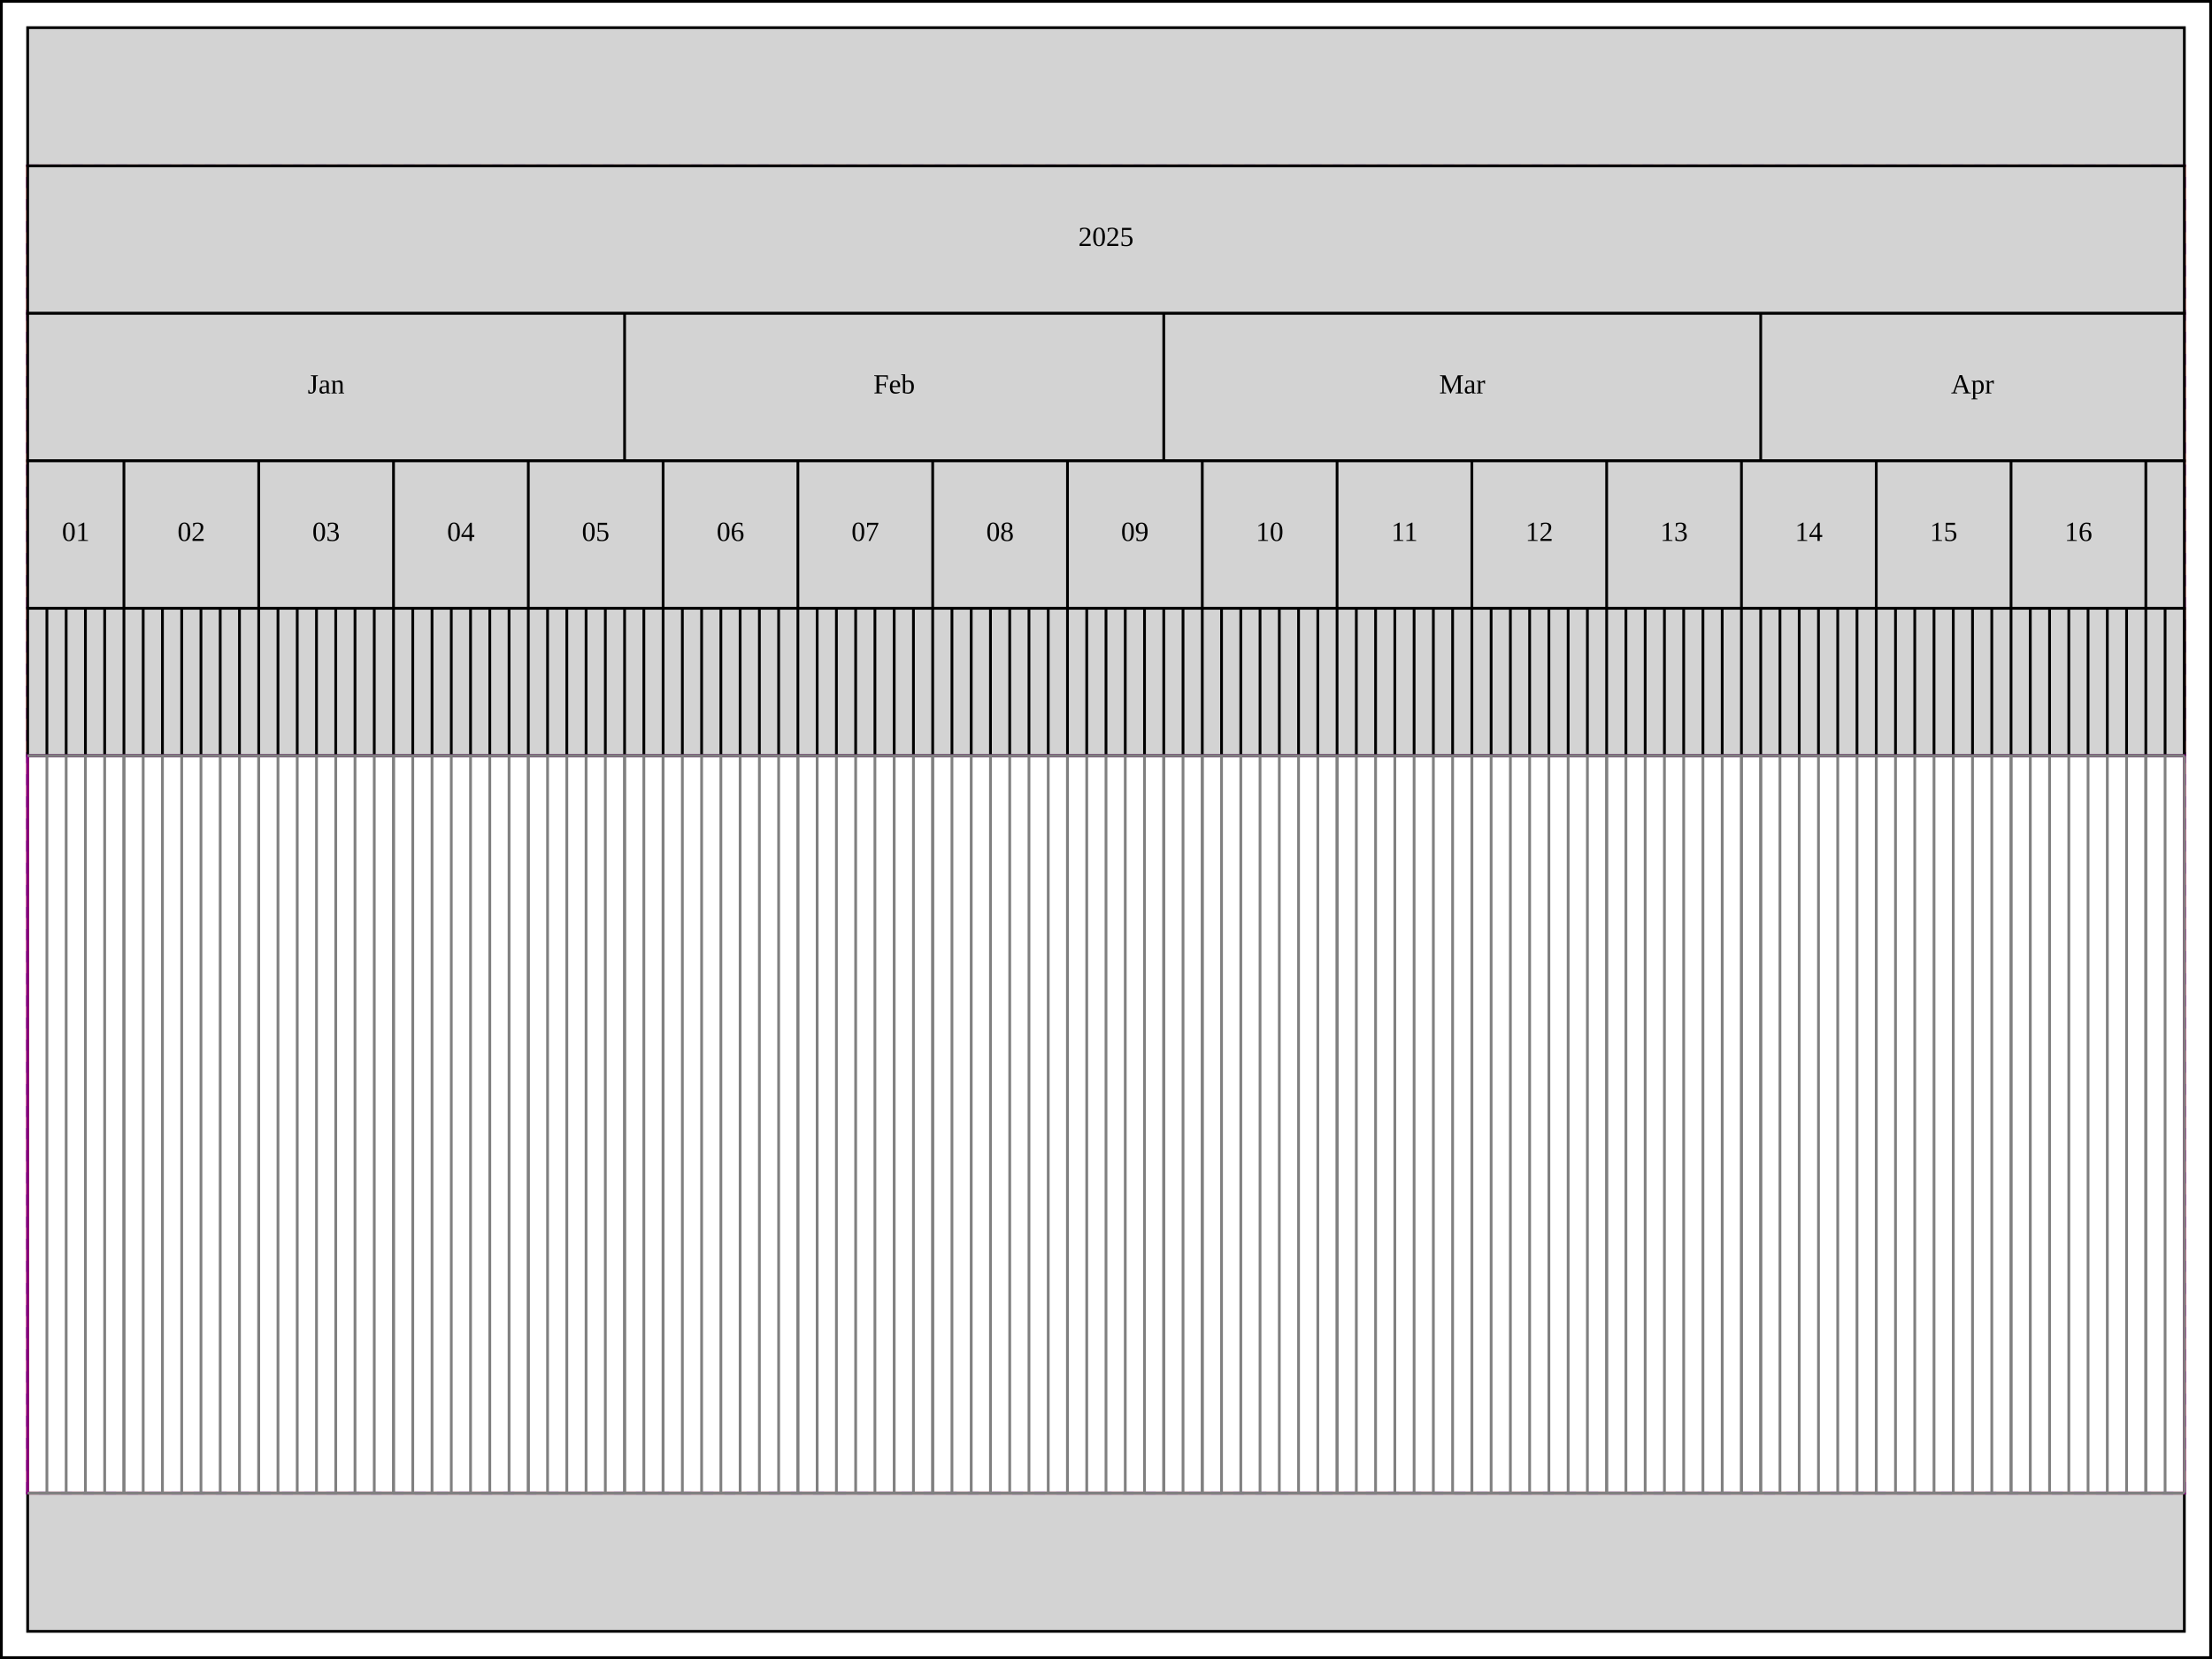
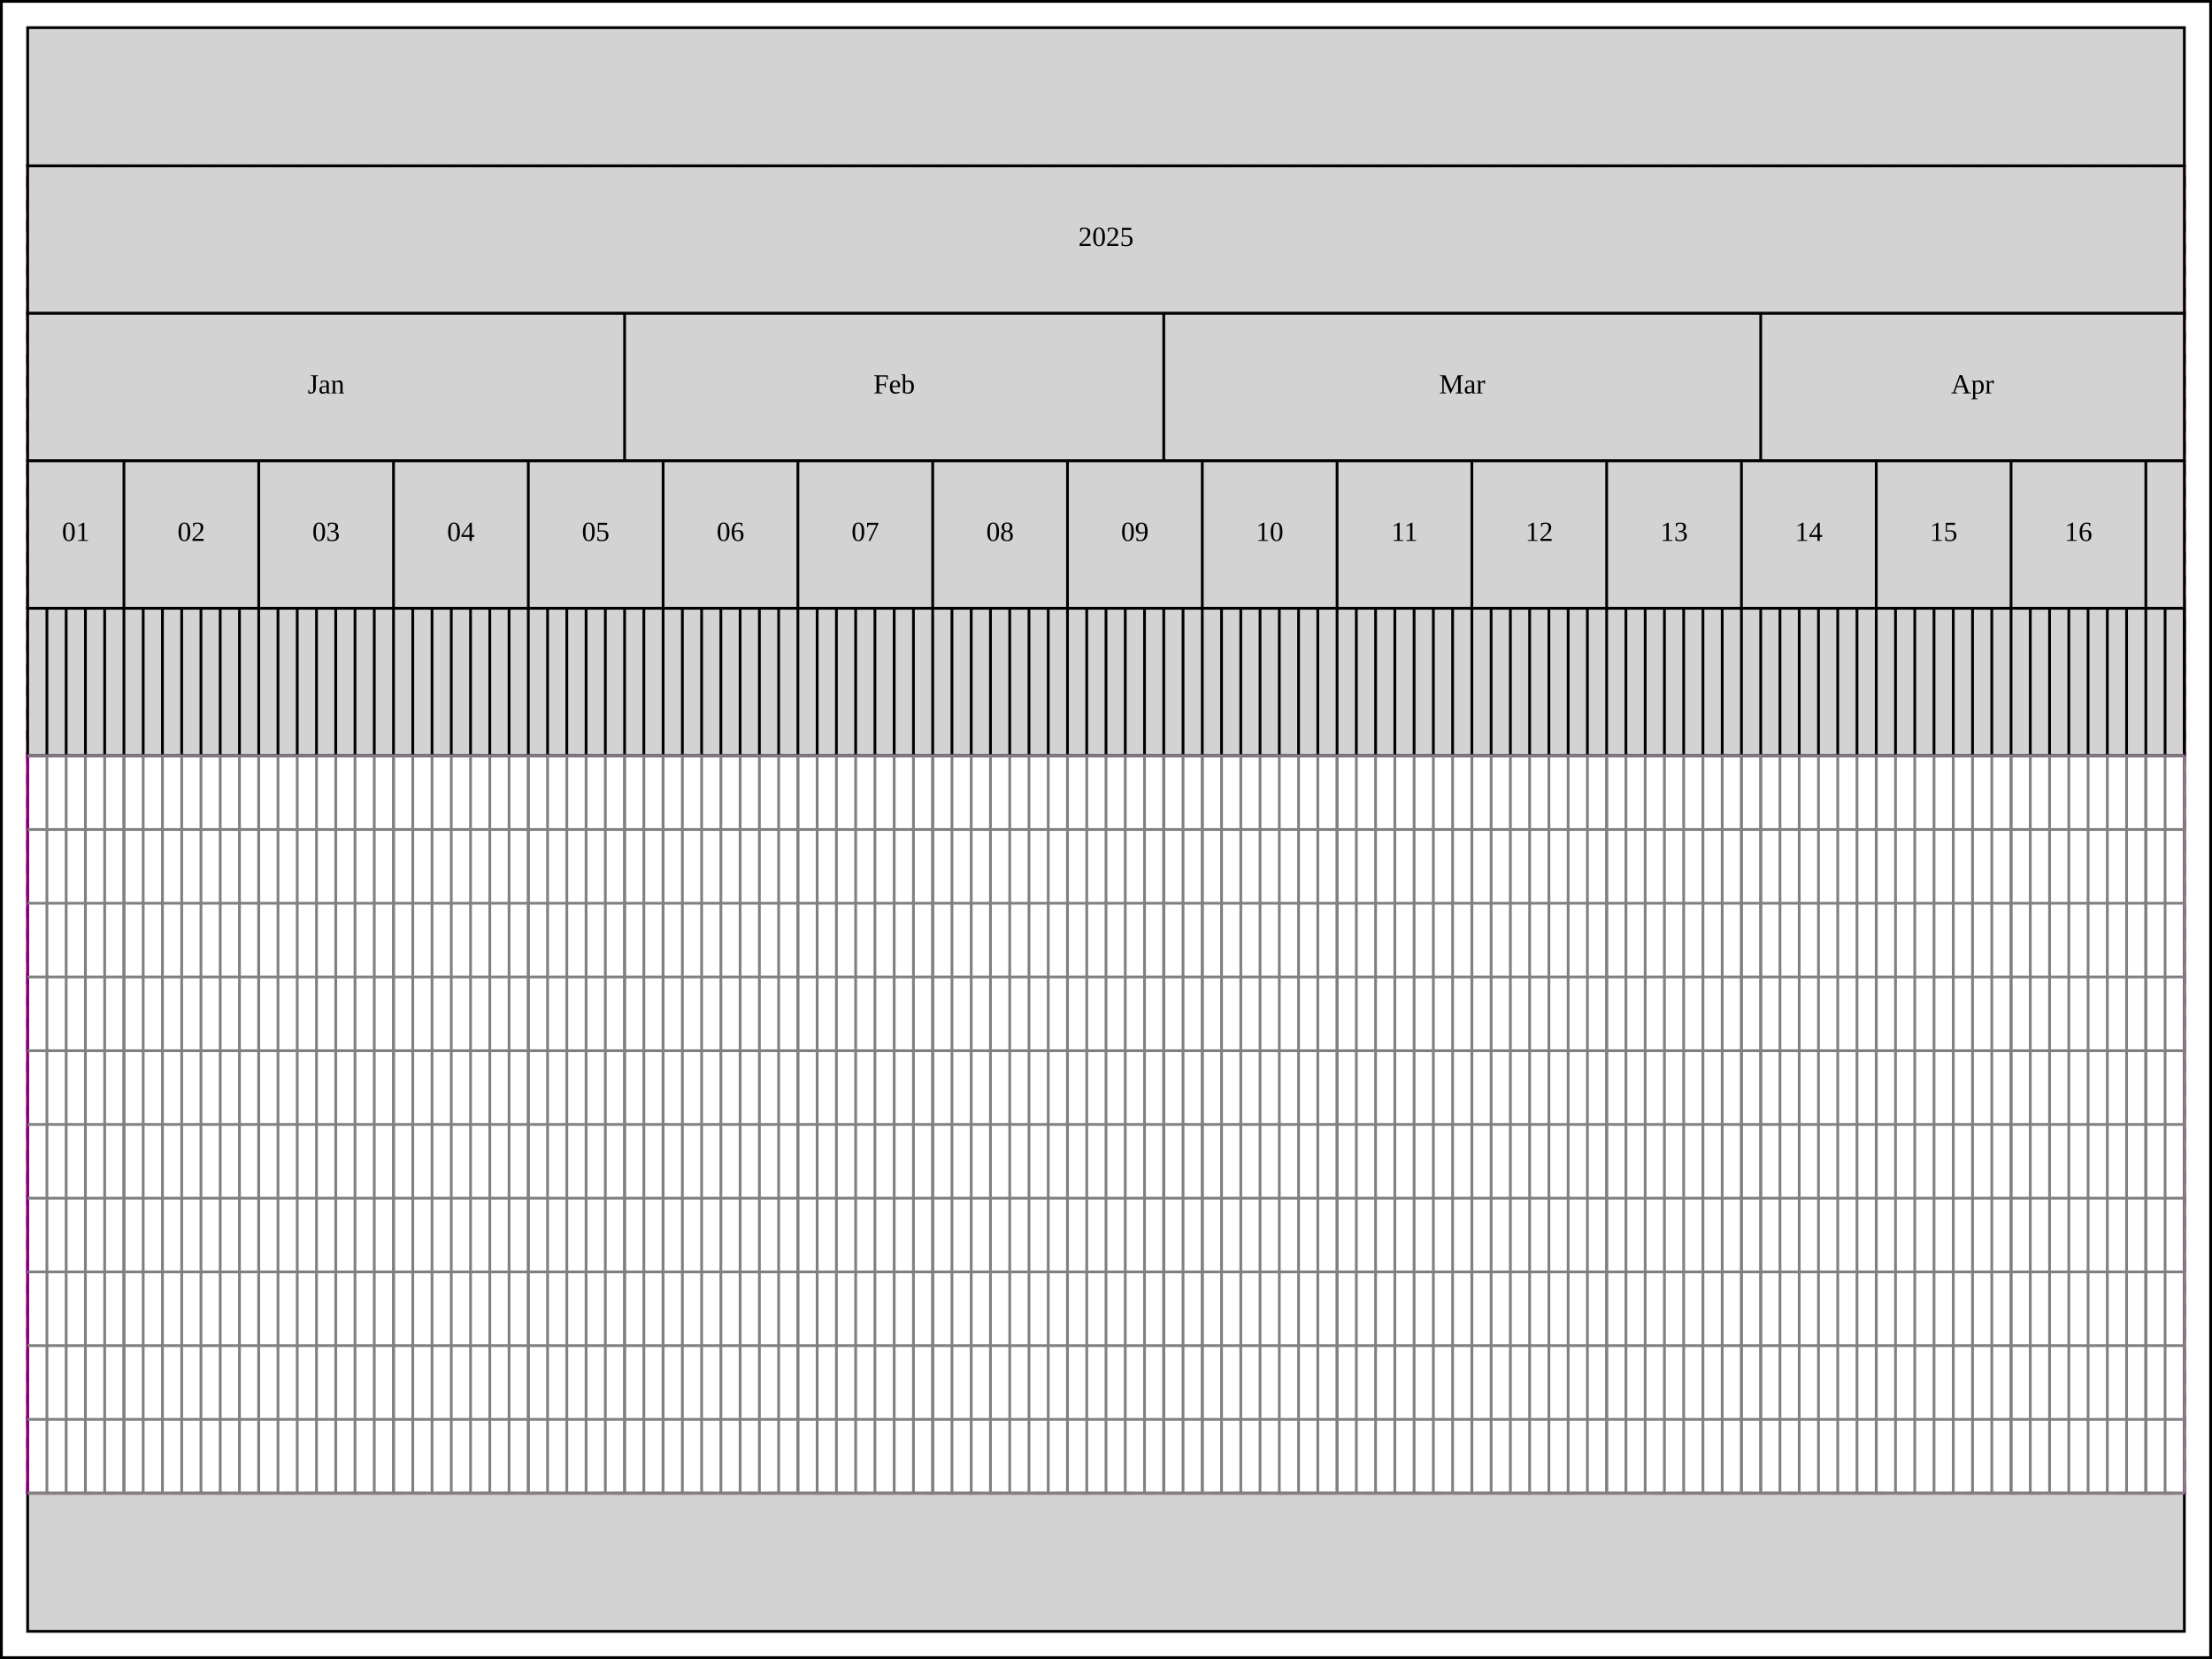
<svg xmlns="http://www.w3.org/2000/svg" baseProfile="full" height="600.0" version="1.1" width="800.0">
  <defs />
  <rect fill="white" height="600.0" stroke="black" stroke-width="2" width="800.0" x="0" y="0" />
  <rect fill="lightgray" height="50.0" stroke="black" stroke-width="1" width="780.0" x="10.0" y="10.0" />
  <rect fill="lightgray" height="50.0" stroke="black" stroke-width="1" width="780.0" x="10.0" y="540.0" />
  <rect fill="none" height="480.0" stroke="blue" stroke-dasharray="4" stroke-width="1" width="780.0" x="10.0" y="60.0" />
  <rect fill="none" height="480.0" stroke="red" stroke-width="1" width="780.0" x="10.0" y="60.0" />
  <rect fill="lightgrey" height="53.333" stroke="black" stroke-width="1" width="780.0" x="10.0" y="60.0" />
  <text dominant-baseline="middle" font-size="10" text-anchor="middle" x="400.0" y="86.667">2025</text>
  <rect fill="lightgrey" height="53.333" stroke="black" stroke-width="1" width="780.0" x="10.0" y="113.333" />
  <line stroke="black" stroke-width="1" x1="225.893" x2="225.893" y1="113.333" y2="166.667" />
  <text dominant-baseline="middle" font-size="10" text-anchor="middle" x="117.946" y="140.0">Jan</text>
  <line stroke="black" stroke-width="1" x1="420.893" x2="420.893" y1="113.333" y2="166.667" />
  <text dominant-baseline="middle" font-size="10" text-anchor="middle" x="323.393" y="140.0">Feb</text>
  <line stroke="black" stroke-width="1" x1="636.786" x2="636.786" y1="113.333" y2="166.667" />
  <text dominant-baseline="middle" font-size="10" text-anchor="middle" x="528.839" y="140.0">Mar</text>
  <text dominant-baseline="middle" font-size="10" text-anchor="middle" x="713.393" y="140.0">Apr</text>
  <rect fill="lightgrey" height="53.333" stroke="black" stroke-width="1" width="780.0" x="10.0" y="166.667" />
  <line stroke="black" stroke-width="1" x1="44.821" x2="44.821" y1="166.667" y2="220" />
  <text dominant-baseline="middle" font-size="10" text-anchor="middle" x="27.411" y="193.333">01</text>
  <line stroke="black" stroke-width="1" x1="93.571" x2="93.571" y1="166.667" y2="220" />
  <text dominant-baseline="middle" font-size="10" text-anchor="middle" x="69.196" y="193.333">02</text>
  <line stroke="black" stroke-width="1" x1="142.321" x2="142.321" y1="166.667" y2="220" />
  <text dominant-baseline="middle" font-size="10" text-anchor="middle" x="117.946" y="193.333">03</text>
  <line stroke="black" stroke-width="1" x1="191.071" x2="191.071" y1="166.667" y2="220" />
  <text dominant-baseline="middle" font-size="10" text-anchor="middle" x="166.696" y="193.333">04</text>
  <line stroke="black" stroke-width="1" x1="239.821" x2="239.821" y1="166.667" y2="220" />
  <text dominant-baseline="middle" font-size="10" text-anchor="middle" x="215.446" y="193.333">05</text>
  <line stroke="black" stroke-width="1" x1="288.571" x2="288.571" y1="166.667" y2="220" />
  <text dominant-baseline="middle" font-size="10" text-anchor="middle" x="264.196" y="193.333">06</text>
  <line stroke="black" stroke-width="1" x1="337.321" x2="337.321" y1="166.667" y2="220" />
  <text dominant-baseline="middle" font-size="10" text-anchor="middle" x="312.946" y="193.333">07</text>
  <line stroke="black" stroke-width="1" x1="386.071" x2="386.071" y1="166.667" y2="220" />
  <text dominant-baseline="middle" font-size="10" text-anchor="middle" x="361.696" y="193.333">08</text>
  <line stroke="black" stroke-width="1" x1="434.821" x2="434.821" y1="166.667" y2="220" />
  <text dominant-baseline="middle" font-size="10" text-anchor="middle" x="410.446" y="193.333">09</text>
  <line stroke="black" stroke-width="1" x1="483.571" x2="483.571" y1="166.667" y2="220" />
  <text dominant-baseline="middle" font-size="10" text-anchor="middle" x="459.196" y="193.333">10</text>
  <line stroke="black" stroke-width="1" x1="532.321" x2="532.321" y1="166.667" y2="220" />
  <text dominant-baseline="middle" font-size="10" text-anchor="middle" x="507.946" y="193.333">11</text>
  <line stroke="black" stroke-width="1" x1="581.071" x2="581.071" y1="166.667" y2="220" />
  <text dominant-baseline="middle" font-size="10" text-anchor="middle" x="556.696" y="193.333">12</text>
  <line stroke="black" stroke-width="1" x1="629.821" x2="629.821" y1="166.667" y2="220" />
  <text dominant-baseline="middle" font-size="10" text-anchor="middle" x="605.446" y="193.333">13</text>
  <line stroke="black" stroke-width="1" x1="678.571" x2="678.571" y1="166.667" y2="220" />
  <text dominant-baseline="middle" font-size="10" text-anchor="middle" x="654.196" y="193.333">14</text>
  <line stroke="black" stroke-width="1" x1="727.321" x2="727.321" y1="166.667" y2="220" />
  <text dominant-baseline="middle" font-size="10" text-anchor="middle" x="702.946" y="193.333">15</text>
  <line stroke="black" stroke-width="1" x1="776.071" x2="776.071" y1="166.667" y2="220" />
  <text dominant-baseline="middle" font-size="10" text-anchor="middle" x="751.696" y="193.333">16</text>
  <rect fill="lightgrey" height="53.333" stroke="black" stroke-width="1" width="780.0" x="10.0" y="220" />
  <line stroke="black" stroke-width="1" x1="16.964" x2="16.964" y1="220" y2="273.333" />
  <line stroke="black" stroke-width="1" x1="23.929" x2="23.929" y1="220" y2="273.333" />
  <line stroke="black" stroke-width="1" x1="30.893" x2="30.893" y1="220" y2="273.333" />
  <line stroke="black" stroke-width="1" x1="37.857" x2="37.857" y1="220" y2="273.333" />
  <line stroke="black" stroke-width="1" x1="44.821" x2="44.821" y1="220" y2="273.333" />
  <line stroke="black" stroke-width="1" x1="51.786" x2="51.786" y1="220" y2="273.333" />
  <line stroke="black" stroke-width="1" x1="58.75" x2="58.75" y1="220" y2="273.333" />
  <line stroke="black" stroke-width="1" x1="65.714" x2="65.714" y1="220" y2="273.333" />
  <line stroke="black" stroke-width="1" x1="72.679" x2="72.679" y1="220" y2="273.333" />
  <line stroke="black" stroke-width="1" x1="79.643" x2="79.643" y1="220" y2="273.333" />
  <line stroke="black" stroke-width="1" x1="86.607" x2="86.607" y1="220" y2="273.333" />
  <line stroke="black" stroke-width="1" x1="93.571" x2="93.571" y1="220" y2="273.333" />
  <line stroke="black" stroke-width="1" x1="100.536" x2="100.536" y1="220" y2="273.333" />
  <line stroke="black" stroke-width="1" x1="107.5" x2="107.5" y1="220" y2="273.333" />
  <line stroke="black" stroke-width="1" x1="114.464" x2="114.464" y1="220" y2="273.333" />
  <line stroke="black" stroke-width="1" x1="121.429" x2="121.429" y1="220" y2="273.333" />
  <line stroke="black" stroke-width="1" x1="128.393" x2="128.393" y1="220" y2="273.333" />
  <line stroke="black" stroke-width="1" x1="135.357" x2="135.357" y1="220" y2="273.333" />
  <line stroke="black" stroke-width="1" x1="142.321" x2="142.321" y1="220" y2="273.333" />
  <line stroke="black" stroke-width="1" x1="149.286" x2="149.286" y1="220" y2="273.333" />
  <line stroke="black" stroke-width="1" x1="156.25" x2="156.25" y1="220" y2="273.333" />
  <line stroke="black" stroke-width="1" x1="163.214" x2="163.214" y1="220" y2="273.333" />
  <line stroke="black" stroke-width="1" x1="170.179" x2="170.179" y1="220" y2="273.333" />
  <line stroke="black" stroke-width="1" x1="177.143" x2="177.143" y1="220" y2="273.333" />
  <line stroke="black" stroke-width="1" x1="184.107" x2="184.107" y1="220" y2="273.333" />
  <line stroke="black" stroke-width="1" x1="191.071" x2="191.071" y1="220" y2="273.333" />
  <line stroke="black" stroke-width="1" x1="198.036" x2="198.036" y1="220" y2="273.333" />
  <line stroke="black" stroke-width="1" x1="205.0" x2="205.0" y1="220" y2="273.333" />
  <line stroke="black" stroke-width="1" x1="211.964" x2="211.964" y1="220" y2="273.333" />
  <line stroke="black" stroke-width="1" x1="218.929" x2="218.929" y1="220" y2="273.333" />
  <line stroke="black" stroke-width="1" x1="225.893" x2="225.893" y1="220" y2="273.333" />
  <line stroke="black" stroke-width="1" x1="232.857" x2="232.857" y1="220" y2="273.333" />
  <line stroke="black" stroke-width="1" x1="239.821" x2="239.821" y1="220" y2="273.333" />
  <line stroke="black" stroke-width="1" x1="246.786" x2="246.786" y1="220" y2="273.333" />
  <line stroke="black" stroke-width="1" x1="253.75" x2="253.75" y1="220" y2="273.333" />
  <line stroke="black" stroke-width="1" x1="260.714" x2="260.714" y1="220" y2="273.333" />
  <line stroke="black" stroke-width="1" x1="267.679" x2="267.679" y1="220" y2="273.333" />
  <line stroke="black" stroke-width="1" x1="274.643" x2="274.643" y1="220" y2="273.333" />
  <line stroke="black" stroke-width="1" x1="281.607" x2="281.607" y1="220" y2="273.333" />
  <line stroke="black" stroke-width="1" x1="288.571" x2="288.571" y1="220" y2="273.333" />
  <line stroke="black" stroke-width="1" x1="295.536" x2="295.536" y1="220" y2="273.333" />
  <line stroke="black" stroke-width="1" x1="302.5" x2="302.5" y1="220" y2="273.333" />
  <line stroke="black" stroke-width="1" x1="309.464" x2="309.464" y1="220" y2="273.333" />
  <line stroke="black" stroke-width="1" x1="316.429" x2="316.429" y1="220" y2="273.333" />
  <line stroke="black" stroke-width="1" x1="323.393" x2="323.393" y1="220" y2="273.333" />
  <line stroke="black" stroke-width="1" x1="330.357" x2="330.357" y1="220" y2="273.333" />
  <line stroke="black" stroke-width="1" x1="337.321" x2="337.321" y1="220" y2="273.333" />
  <line stroke="black" stroke-width="1" x1="344.286" x2="344.286" y1="220" y2="273.333" />
  <line stroke="black" stroke-width="1" x1="351.25" x2="351.25" y1="220" y2="273.333" />
  <line stroke="black" stroke-width="1" x1="358.214" x2="358.214" y1="220" y2="273.333" />
  <line stroke="black" stroke-width="1" x1="365.179" x2="365.179" y1="220" y2="273.333" />
  <line stroke="black" stroke-width="1" x1="372.143" x2="372.143" y1="220" y2="273.333" />
  <line stroke="black" stroke-width="1" x1="379.107" x2="379.107" y1="220" y2="273.333" />
  <line stroke="black" stroke-width="1" x1="386.071" x2="386.071" y1="220" y2="273.333" />
  <line stroke="black" stroke-width="1" x1="393.036" x2="393.036" y1="220" y2="273.333" />
  <line stroke="black" stroke-width="1" x1="400.0" x2="400.0" y1="220" y2="273.333" />
  <line stroke="black" stroke-width="1" x1="406.964" x2="406.964" y1="220" y2="273.333" />
  <line stroke="black" stroke-width="1" x1="413.929" x2="413.929" y1="220" y2="273.333" />
  <line stroke="black" stroke-width="1" x1="420.893" x2="420.893" y1="220" y2="273.333" />
  <line stroke="black" stroke-width="1" x1="427.857" x2="427.857" y1="220" y2="273.333" />
  <line stroke="black" stroke-width="1" x1="434.821" x2="434.821" y1="220" y2="273.333" />
  <line stroke="black" stroke-width="1" x1="441.786" x2="441.786" y1="220" y2="273.333" />
  <line stroke="black" stroke-width="1" x1="448.75" x2="448.75" y1="220" y2="273.333" />
  <line stroke="black" stroke-width="1" x1="455.714" x2="455.714" y1="220" y2="273.333" />
  <line stroke="black" stroke-width="1" x1="462.679" x2="462.679" y1="220" y2="273.333" />
  <line stroke="black" stroke-width="1" x1="469.643" x2="469.643" y1="220" y2="273.333" />
  <line stroke="black" stroke-width="1" x1="476.607" x2="476.607" y1="220" y2="273.333" />
  <line stroke="black" stroke-width="1" x1="483.571" x2="483.571" y1="220" y2="273.333" />
  <line stroke="black" stroke-width="1" x1="490.536" x2="490.536" y1="220" y2="273.333" />
  <line stroke="black" stroke-width="1" x1="497.5" x2="497.5" y1="220" y2="273.333" />
  <line stroke="black" stroke-width="1" x1="504.464" x2="504.464" y1="220" y2="273.333" />
  <line stroke="black" stroke-width="1" x1="511.429" x2="511.429" y1="220" y2="273.333" />
  <line stroke="black" stroke-width="1" x1="518.393" x2="518.393" y1="220" y2="273.333" />
  <line stroke="black" stroke-width="1" x1="525.357" x2="525.357" y1="220" y2="273.333" />
  <line stroke="black" stroke-width="1" x1="532.321" x2="532.321" y1="220" y2="273.333" />
  <line stroke="black" stroke-width="1" x1="539.286" x2="539.286" y1="220" y2="273.333" />
  <line stroke="black" stroke-width="1" x1="546.25" x2="546.25" y1="220" y2="273.333" />
  <line stroke="black" stroke-width="1" x1="553.214" x2="553.214" y1="220" y2="273.333" />
  <line stroke="black" stroke-width="1" x1="560.179" x2="560.179" y1="220" y2="273.333" />
  <line stroke="black" stroke-width="1" x1="567.143" x2="567.143" y1="220" y2="273.333" />
  <line stroke="black" stroke-width="1" x1="574.107" x2="574.107" y1="220" y2="273.333" />
  <line stroke="black" stroke-width="1" x1="581.071" x2="581.071" y1="220" y2="273.333" />
  <line stroke="black" stroke-width="1" x1="588.036" x2="588.036" y1="220" y2="273.333" />
  <line stroke="black" stroke-width="1" x1="595.0" x2="595.0" y1="220" y2="273.333" />
  <line stroke="black" stroke-width="1" x1="601.964" x2="601.964" y1="220" y2="273.333" />
  <line stroke="black" stroke-width="1" x1="608.929" x2="608.929" y1="220" y2="273.333" />
  <line stroke="black" stroke-width="1" x1="615.893" x2="615.893" y1="220" y2="273.333" />
  <line stroke="black" stroke-width="1" x1="622.857" x2="622.857" y1="220" y2="273.333" />
  <line stroke="black" stroke-width="1" x1="629.821" x2="629.821" y1="220" y2="273.333" />
  <line stroke="black" stroke-width="1" x1="636.786" x2="636.786" y1="220" y2="273.333" />
  <line stroke="black" stroke-width="1" x1="643.75" x2="643.75" y1="220" y2="273.333" />
  <line stroke="black" stroke-width="1" x1="650.714" x2="650.714" y1="220" y2="273.333" />
  <line stroke="black" stroke-width="1" x1="657.679" x2="657.679" y1="220" y2="273.333" />
  <line stroke="black" stroke-width="1" x1="664.643" x2="664.643" y1="220" y2="273.333" />
  <line stroke="black" stroke-width="1" x1="671.607" x2="671.607" y1="220" y2="273.333" />
  <line stroke="black" stroke-width="1" x1="678.571" x2="678.571" y1="220" y2="273.333" />
  <line stroke="black" stroke-width="1" x1="685.536" x2="685.536" y1="220" y2="273.333" />
  <line stroke="black" stroke-width="1" x1="692.5" x2="692.5" y1="220" y2="273.333" />
  <line stroke="black" stroke-width="1" x1="699.464" x2="699.464" y1="220" y2="273.333" />
  <line stroke="black" stroke-width="1" x1="706.429" x2="706.429" y1="220" y2="273.333" />
  <line stroke="black" stroke-width="1" x1="713.393" x2="713.393" y1="220" y2="273.333" />
  <line stroke="black" stroke-width="1" x1="720.357" x2="720.357" y1="220" y2="273.333" />
  <line stroke="black" stroke-width="1" x1="727.321" x2="727.321" y1="220" y2="273.333" />
  <line stroke="black" stroke-width="1" x1="734.286" x2="734.286" y1="220" y2="273.333" />
  <line stroke="black" stroke-width="1" x1="741.25" x2="741.25" y1="220" y2="273.333" />
  <line stroke="black" stroke-width="1" x1="748.214" x2="748.214" y1="220" y2="273.333" />
  <line stroke="black" stroke-width="1" x1="755.179" x2="755.179" y1="220" y2="273.333" />
  <line stroke="black" stroke-width="1" x1="762.143" x2="762.143" y1="220" y2="273.333" />
  <line stroke="black" stroke-width="1" x1="769.107" x2="769.107" y1="220" y2="273.333" />
  <line stroke="black" stroke-width="1" x1="776.071" x2="776.071" y1="220" y2="273.333" />
  <line stroke="black" stroke-width="1" x1="783.036" x2="783.036" y1="220" y2="273.333" />
  <line stroke="black" stroke-width="1" x1="790.0" x2="790.0" y1="220" y2="273.333" />
  <rect fill="none" height="266.667" stroke="purple" stroke-width="1" width="780.0" x="10.0" y="273.333" />
  <line stroke="gray" stroke-width="1" x1="10.0" x2="790.0" y1="273.333" y2="273.333" />
+   <line stroke="gray" stroke-width="1" x1="10.0" x2="790.0" y1="300" y2="300" />
+   <line stroke="gray" stroke-width="1" x1="10.0" x2="790.0" y1="326.667" y2="326.667" />
+   <line stroke="gray" stroke-width="1" x1="10.0" x2="790.0" y1="353.333" y2="353.333" />
+   <line stroke="gray" stroke-width="1" x1="10.0" x2="790.0" y1="380" y2="380" />
+   <line stroke="gray" stroke-width="1" x1="10.0" x2="790.0" y1="406.667" y2="406.667" />
+   <line stroke="gray" stroke-width="1" x1="10.0" x2="790.0" y1="433.333" y2="433.333" />
+   <line stroke="gray" stroke-width="1" x1="10.0" x2="790.0" y1="460" y2="460" />
+   <line stroke="gray" stroke-width="1" x1="10.0" x2="790.0" y1="486.667" y2="486.667" />
+   <line stroke="gray" stroke-width="1" x1="10.0" x2="790.0" y1="513.333" y2="513.333" />
  <line stroke="gray" stroke-width="1" x1="10.0" x2="790.0" y1="540.0" y2="540.0" />
  <line stroke="gray" stroke-width="1" x1="225.893" x2="225.893" y1="273.333" y2="540.0" />
  <line stroke="gray" stroke-width="1" x1="420.893" x2="420.893" y1="273.333" y2="540.0" />
  <line stroke="gray" stroke-width="1" x1="636.786" x2="636.786" y1="273.333" y2="540.0" />
  <line stroke="gray" stroke-width="1" x1="44.821" x2="44.821" y1="273.333" y2="540.0" />
  <line stroke="gray" stroke-width="1" x1="93.571" x2="93.571" y1="273.333" y2="540.0" />
  <line stroke="gray" stroke-width="1" x1="142.321" x2="142.321" y1="273.333" y2="540.0" />
  <line stroke="gray" stroke-width="1" x1="191.071" x2="191.071" y1="273.333" y2="540.0" />
  <line stroke="gray" stroke-width="1" x1="239.821" x2="239.821" y1="273.333" y2="540.0" />
  <line stroke="gray" stroke-width="1" x1="288.571" x2="288.571" y1="273.333" y2="540.0" />
  <line stroke="gray" stroke-width="1" x1="337.321" x2="337.321" y1="273.333" y2="540.0" />
  <line stroke="gray" stroke-width="1" x1="386.071" x2="386.071" y1="273.333" y2="540.0" />
  <line stroke="gray" stroke-width="1" x1="434.821" x2="434.821" y1="273.333" y2="540.0" />
  <line stroke="gray" stroke-width="1" x1="483.571" x2="483.571" y1="273.333" y2="540.0" />
  <line stroke="gray" stroke-width="1" x1="532.321" x2="532.321" y1="273.333" y2="540.0" />
  <line stroke="gray" stroke-width="1" x1="581.071" x2="581.071" y1="273.333" y2="540.0" />
  <line stroke="gray" stroke-width="1" x1="629.821" x2="629.821" y1="273.333" y2="540.0" />
  <line stroke="gray" stroke-width="1" x1="678.571" x2="678.571" y1="273.333" y2="540.0" />
  <line stroke="gray" stroke-width="1" x1="727.321" x2="727.321" y1="273.333" y2="540.0" />
  <line stroke="gray" stroke-width="1" x1="776.071" x2="776.071" y1="273.333" y2="540.0" />
  <line stroke="gray" stroke-width="1" x1="16.964" x2="16.964" y1="273.333" y2="540.0" />
  <line stroke="gray" stroke-width="1" x1="23.929" x2="23.929" y1="273.333" y2="540.0" />
  <line stroke="gray" stroke-width="1" x1="30.893" x2="30.893" y1="273.333" y2="540.0" />
  <line stroke="gray" stroke-width="1" x1="37.857" x2="37.857" y1="273.333" y2="540.0" />
  <line stroke="gray" stroke-width="1" x1="44.821" x2="44.821" y1="273.333" y2="540.0" />
  <line stroke="gray" stroke-width="1" x1="51.786" x2="51.786" y1="273.333" y2="540.0" />
  <line stroke="gray" stroke-width="1" x1="58.75" x2="58.75" y1="273.333" y2="540.0" />
  <line stroke="gray" stroke-width="1" x1="65.714" x2="65.714" y1="273.333" y2="540.0" />
  <line stroke="gray" stroke-width="1" x1="72.679" x2="72.679" y1="273.333" y2="540.0" />
  <line stroke="gray" stroke-width="1" x1="79.643" x2="79.643" y1="273.333" y2="540.0" />
  <line stroke="gray" stroke-width="1" x1="86.607" x2="86.607" y1="273.333" y2="540.0" />
  <line stroke="gray" stroke-width="1" x1="93.571" x2="93.571" y1="273.333" y2="540.0" />
  <line stroke="gray" stroke-width="1" x1="100.536" x2="100.536" y1="273.333" y2="540.0" />
  <line stroke="gray" stroke-width="1" x1="107.5" x2="107.5" y1="273.333" y2="540.0" />
  <line stroke="gray" stroke-width="1" x1="114.464" x2="114.464" y1="273.333" y2="540.0" />
  <line stroke="gray" stroke-width="1" x1="121.429" x2="121.429" y1="273.333" y2="540.0" />
  <line stroke="gray" stroke-width="1" x1="128.393" x2="128.393" y1="273.333" y2="540.0" />
  <line stroke="gray" stroke-width="1" x1="135.357" x2="135.357" y1="273.333" y2="540.0" />
  <line stroke="gray" stroke-width="1" x1="142.321" x2="142.321" y1="273.333" y2="540.0" />
  <line stroke="gray" stroke-width="1" x1="149.286" x2="149.286" y1="273.333" y2="540.0" />
  <line stroke="gray" stroke-width="1" x1="156.25" x2="156.25" y1="273.333" y2="540.0" />
  <line stroke="gray" stroke-width="1" x1="163.214" x2="163.214" y1="273.333" y2="540.0" />
  <line stroke="gray" stroke-width="1" x1="170.179" x2="170.179" y1="273.333" y2="540.0" />
  <line stroke="gray" stroke-width="1" x1="177.143" x2="177.143" y1="273.333" y2="540.0" />
  <line stroke="gray" stroke-width="1" x1="184.107" x2="184.107" y1="273.333" y2="540.0" />
  <line stroke="gray" stroke-width="1" x1="191.071" x2="191.071" y1="273.333" y2="540.0" />
  <line stroke="gray" stroke-width="1" x1="198.036" x2="198.036" y1="273.333" y2="540.0" />
  <line stroke="gray" stroke-width="1" x1="205.0" x2="205.0" y1="273.333" y2="540.0" />
  <line stroke="gray" stroke-width="1" x1="211.964" x2="211.964" y1="273.333" y2="540.0" />
  <line stroke="gray" stroke-width="1" x1="218.929" x2="218.929" y1="273.333" y2="540.0" />
  <line stroke="gray" stroke-width="1" x1="225.893" x2="225.893" y1="273.333" y2="540.0" />
  <line stroke="gray" stroke-width="1" x1="232.857" x2="232.857" y1="273.333" y2="540.0" />
  <line stroke="gray" stroke-width="1" x1="239.821" x2="239.821" y1="273.333" y2="540.0" />
  <line stroke="gray" stroke-width="1" x1="246.786" x2="246.786" y1="273.333" y2="540.0" />
  <line stroke="gray" stroke-width="1" x1="253.75" x2="253.75" y1="273.333" y2="540.0" />
  <line stroke="gray" stroke-width="1" x1="260.714" x2="260.714" y1="273.333" y2="540.0" />
  <line stroke="gray" stroke-width="1" x1="267.679" x2="267.679" y1="273.333" y2="540.0" />
  <line stroke="gray" stroke-width="1" x1="274.643" x2="274.643" y1="273.333" y2="540.0" />
  <line stroke="gray" stroke-width="1" x1="281.607" x2="281.607" y1="273.333" y2="540.0" />
  <line stroke="gray" stroke-width="1" x1="288.571" x2="288.571" y1="273.333" y2="540.0" />
  <line stroke="gray" stroke-width="1" x1="295.536" x2="295.536" y1="273.333" y2="540.0" />
  <line stroke="gray" stroke-width="1" x1="302.5" x2="302.5" y1="273.333" y2="540.0" />
  <line stroke="gray" stroke-width="1" x1="309.464" x2="309.464" y1="273.333" y2="540.0" />
  <line stroke="gray" stroke-width="1" x1="316.429" x2="316.429" y1="273.333" y2="540.0" />
  <line stroke="gray" stroke-width="1" x1="323.393" x2="323.393" y1="273.333" y2="540.0" />
  <line stroke="gray" stroke-width="1" x1="330.357" x2="330.357" y1="273.333" y2="540.0" />
  <line stroke="gray" stroke-width="1" x1="337.321" x2="337.321" y1="273.333" y2="540.0" />
  <line stroke="gray" stroke-width="1" x1="344.286" x2="344.286" y1="273.333" y2="540.0" />
  <line stroke="gray" stroke-width="1" x1="351.25" x2="351.25" y1="273.333" y2="540.0" />
  <line stroke="gray" stroke-width="1" x1="358.214" x2="358.214" y1="273.333" y2="540.0" />
  <line stroke="gray" stroke-width="1" x1="365.179" x2="365.179" y1="273.333" y2="540.0" />
  <line stroke="gray" stroke-width="1" x1="372.143" x2="372.143" y1="273.333" y2="540.0" />
  <line stroke="gray" stroke-width="1" x1="379.107" x2="379.107" y1="273.333" y2="540.0" />
  <line stroke="gray" stroke-width="1" x1="386.071" x2="386.071" y1="273.333" y2="540.0" />
  <line stroke="gray" stroke-width="1" x1="393.036" x2="393.036" y1="273.333" y2="540.0" />
  <line stroke="gray" stroke-width="1" x1="400.0" x2="400.0" y1="273.333" y2="540.0" />
  <line stroke="gray" stroke-width="1" x1="406.964" x2="406.964" y1="273.333" y2="540.0" />
  <line stroke="gray" stroke-width="1" x1="413.929" x2="413.929" y1="273.333" y2="540.0" />
  <line stroke="gray" stroke-width="1" x1="420.893" x2="420.893" y1="273.333" y2="540.0" />
  <line stroke="gray" stroke-width="1" x1="427.857" x2="427.857" y1="273.333" y2="540.0" />
  <line stroke="gray" stroke-width="1" x1="434.821" x2="434.821" y1="273.333" y2="540.0" />
  <line stroke="gray" stroke-width="1" x1="441.786" x2="441.786" y1="273.333" y2="540.0" />
  <line stroke="gray" stroke-width="1" x1="448.75" x2="448.75" y1="273.333" y2="540.0" />
  <line stroke="gray" stroke-width="1" x1="455.714" x2="455.714" y1="273.333" y2="540.0" />
  <line stroke="gray" stroke-width="1" x1="462.679" x2="462.679" y1="273.333" y2="540.0" />
  <line stroke="gray" stroke-width="1" x1="469.643" x2="469.643" y1="273.333" y2="540.0" />
  <line stroke="gray" stroke-width="1" x1="476.607" x2="476.607" y1="273.333" y2="540.0" />
  <line stroke="gray" stroke-width="1" x1="483.571" x2="483.571" y1="273.333" y2="540.0" />
  <line stroke="gray" stroke-width="1" x1="490.536" x2="490.536" y1="273.333" y2="540.0" />
  <line stroke="gray" stroke-width="1" x1="497.5" x2="497.5" y1="273.333" y2="540.0" />
  <line stroke="gray" stroke-width="1" x1="504.464" x2="504.464" y1="273.333" y2="540.0" />
  <line stroke="gray" stroke-width="1" x1="511.429" x2="511.429" y1="273.333" y2="540.0" />
  <line stroke="gray" stroke-width="1" x1="518.393" x2="518.393" y1="273.333" y2="540.0" />
  <line stroke="gray" stroke-width="1" x1="525.357" x2="525.357" y1="273.333" y2="540.0" />
  <line stroke="gray" stroke-width="1" x1="532.321" x2="532.321" y1="273.333" y2="540.0" />
  <line stroke="gray" stroke-width="1" x1="539.286" x2="539.286" y1="273.333" y2="540.0" />
  <line stroke="gray" stroke-width="1" x1="546.25" x2="546.25" y1="273.333" y2="540.0" />
  <line stroke="gray" stroke-width="1" x1="553.214" x2="553.214" y1="273.333" y2="540.0" />
  <line stroke="gray" stroke-width="1" x1="560.179" x2="560.179" y1="273.333" y2="540.0" />
  <line stroke="gray" stroke-width="1" x1="567.143" x2="567.143" y1="273.333" y2="540.0" />
  <line stroke="gray" stroke-width="1" x1="574.107" x2="574.107" y1="273.333" y2="540.0" />
  <line stroke="gray" stroke-width="1" x1="581.071" x2="581.071" y1="273.333" y2="540.0" />
  <line stroke="gray" stroke-width="1" x1="588.036" x2="588.036" y1="273.333" y2="540.0" />
  <line stroke="gray" stroke-width="1" x1="595.0" x2="595.0" y1="273.333" y2="540.0" />
  <line stroke="gray" stroke-width="1" x1="601.964" x2="601.964" y1="273.333" y2="540.0" />
  <line stroke="gray" stroke-width="1" x1="608.929" x2="608.929" y1="273.333" y2="540.0" />
  <line stroke="gray" stroke-width="1" x1="615.893" x2="615.893" y1="273.333" y2="540.0" />
  <line stroke="gray" stroke-width="1" x1="622.857" x2="622.857" y1="273.333" y2="540.0" />
  <line stroke="gray" stroke-width="1" x1="629.821" x2="629.821" y1="273.333" y2="540.0" />
  <line stroke="gray" stroke-width="1" x1="636.786" x2="636.786" y1="273.333" y2="540.0" />
  <line stroke="gray" stroke-width="1" x1="643.75" x2="643.75" y1="273.333" y2="540.0" />
  <line stroke="gray" stroke-width="1" x1="650.714" x2="650.714" y1="273.333" y2="540.0" />
  <line stroke="gray" stroke-width="1" x1="657.679" x2="657.679" y1="273.333" y2="540.0" />
  <line stroke="gray" stroke-width="1" x1="664.643" x2="664.643" y1="273.333" y2="540.0" />
  <line stroke="gray" stroke-width="1" x1="671.607" x2="671.607" y1="273.333" y2="540.0" />
  <line stroke="gray" stroke-width="1" x1="678.571" x2="678.571" y1="273.333" y2="540.0" />
  <line stroke="gray" stroke-width="1" x1="685.536" x2="685.536" y1="273.333" y2="540.0" />
  <line stroke="gray" stroke-width="1" x1="692.5" x2="692.5" y1="273.333" y2="540.0" />
  <line stroke="gray" stroke-width="1" x1="699.464" x2="699.464" y1="273.333" y2="540.0" />
  <line stroke="gray" stroke-width="1" x1="706.429" x2="706.429" y1="273.333" y2="540.0" />
  <line stroke="gray" stroke-width="1" x1="713.393" x2="713.393" y1="273.333" y2="540.0" />
  <line stroke="gray" stroke-width="1" x1="720.357" x2="720.357" y1="273.333" y2="540.0" />
  <line stroke="gray" stroke-width="1" x1="727.321" x2="727.321" y1="273.333" y2="540.0" />
  <line stroke="gray" stroke-width="1" x1="734.286" x2="734.286" y1="273.333" y2="540.0" />
  <line stroke="gray" stroke-width="1" x1="741.25" x2="741.25" y1="273.333" y2="540.0" />
  <line stroke="gray" stroke-width="1" x1="748.214" x2="748.214" y1="273.333" y2="540.0" />
  <line stroke="gray" stroke-width="1" x1="755.179" x2="755.179" y1="273.333" y2="540.0" />
  <line stroke="gray" stroke-width="1" x1="762.143" x2="762.143" y1="273.333" y2="540.0" />
  <line stroke="gray" stroke-width="1" x1="769.107" x2="769.107" y1="273.333" y2="540.0" />
  <line stroke="gray" stroke-width="1" x1="776.071" x2="776.071" y1="273.333" y2="540.0" />
  <line stroke="gray" stroke-width="1" x1="783.036" x2="783.036" y1="273.333" y2="540.0" />
  <line stroke="gray" stroke-width="1" x1="790.0" x2="790.0" y1="273.333" y2="540.0" />
</svg>
